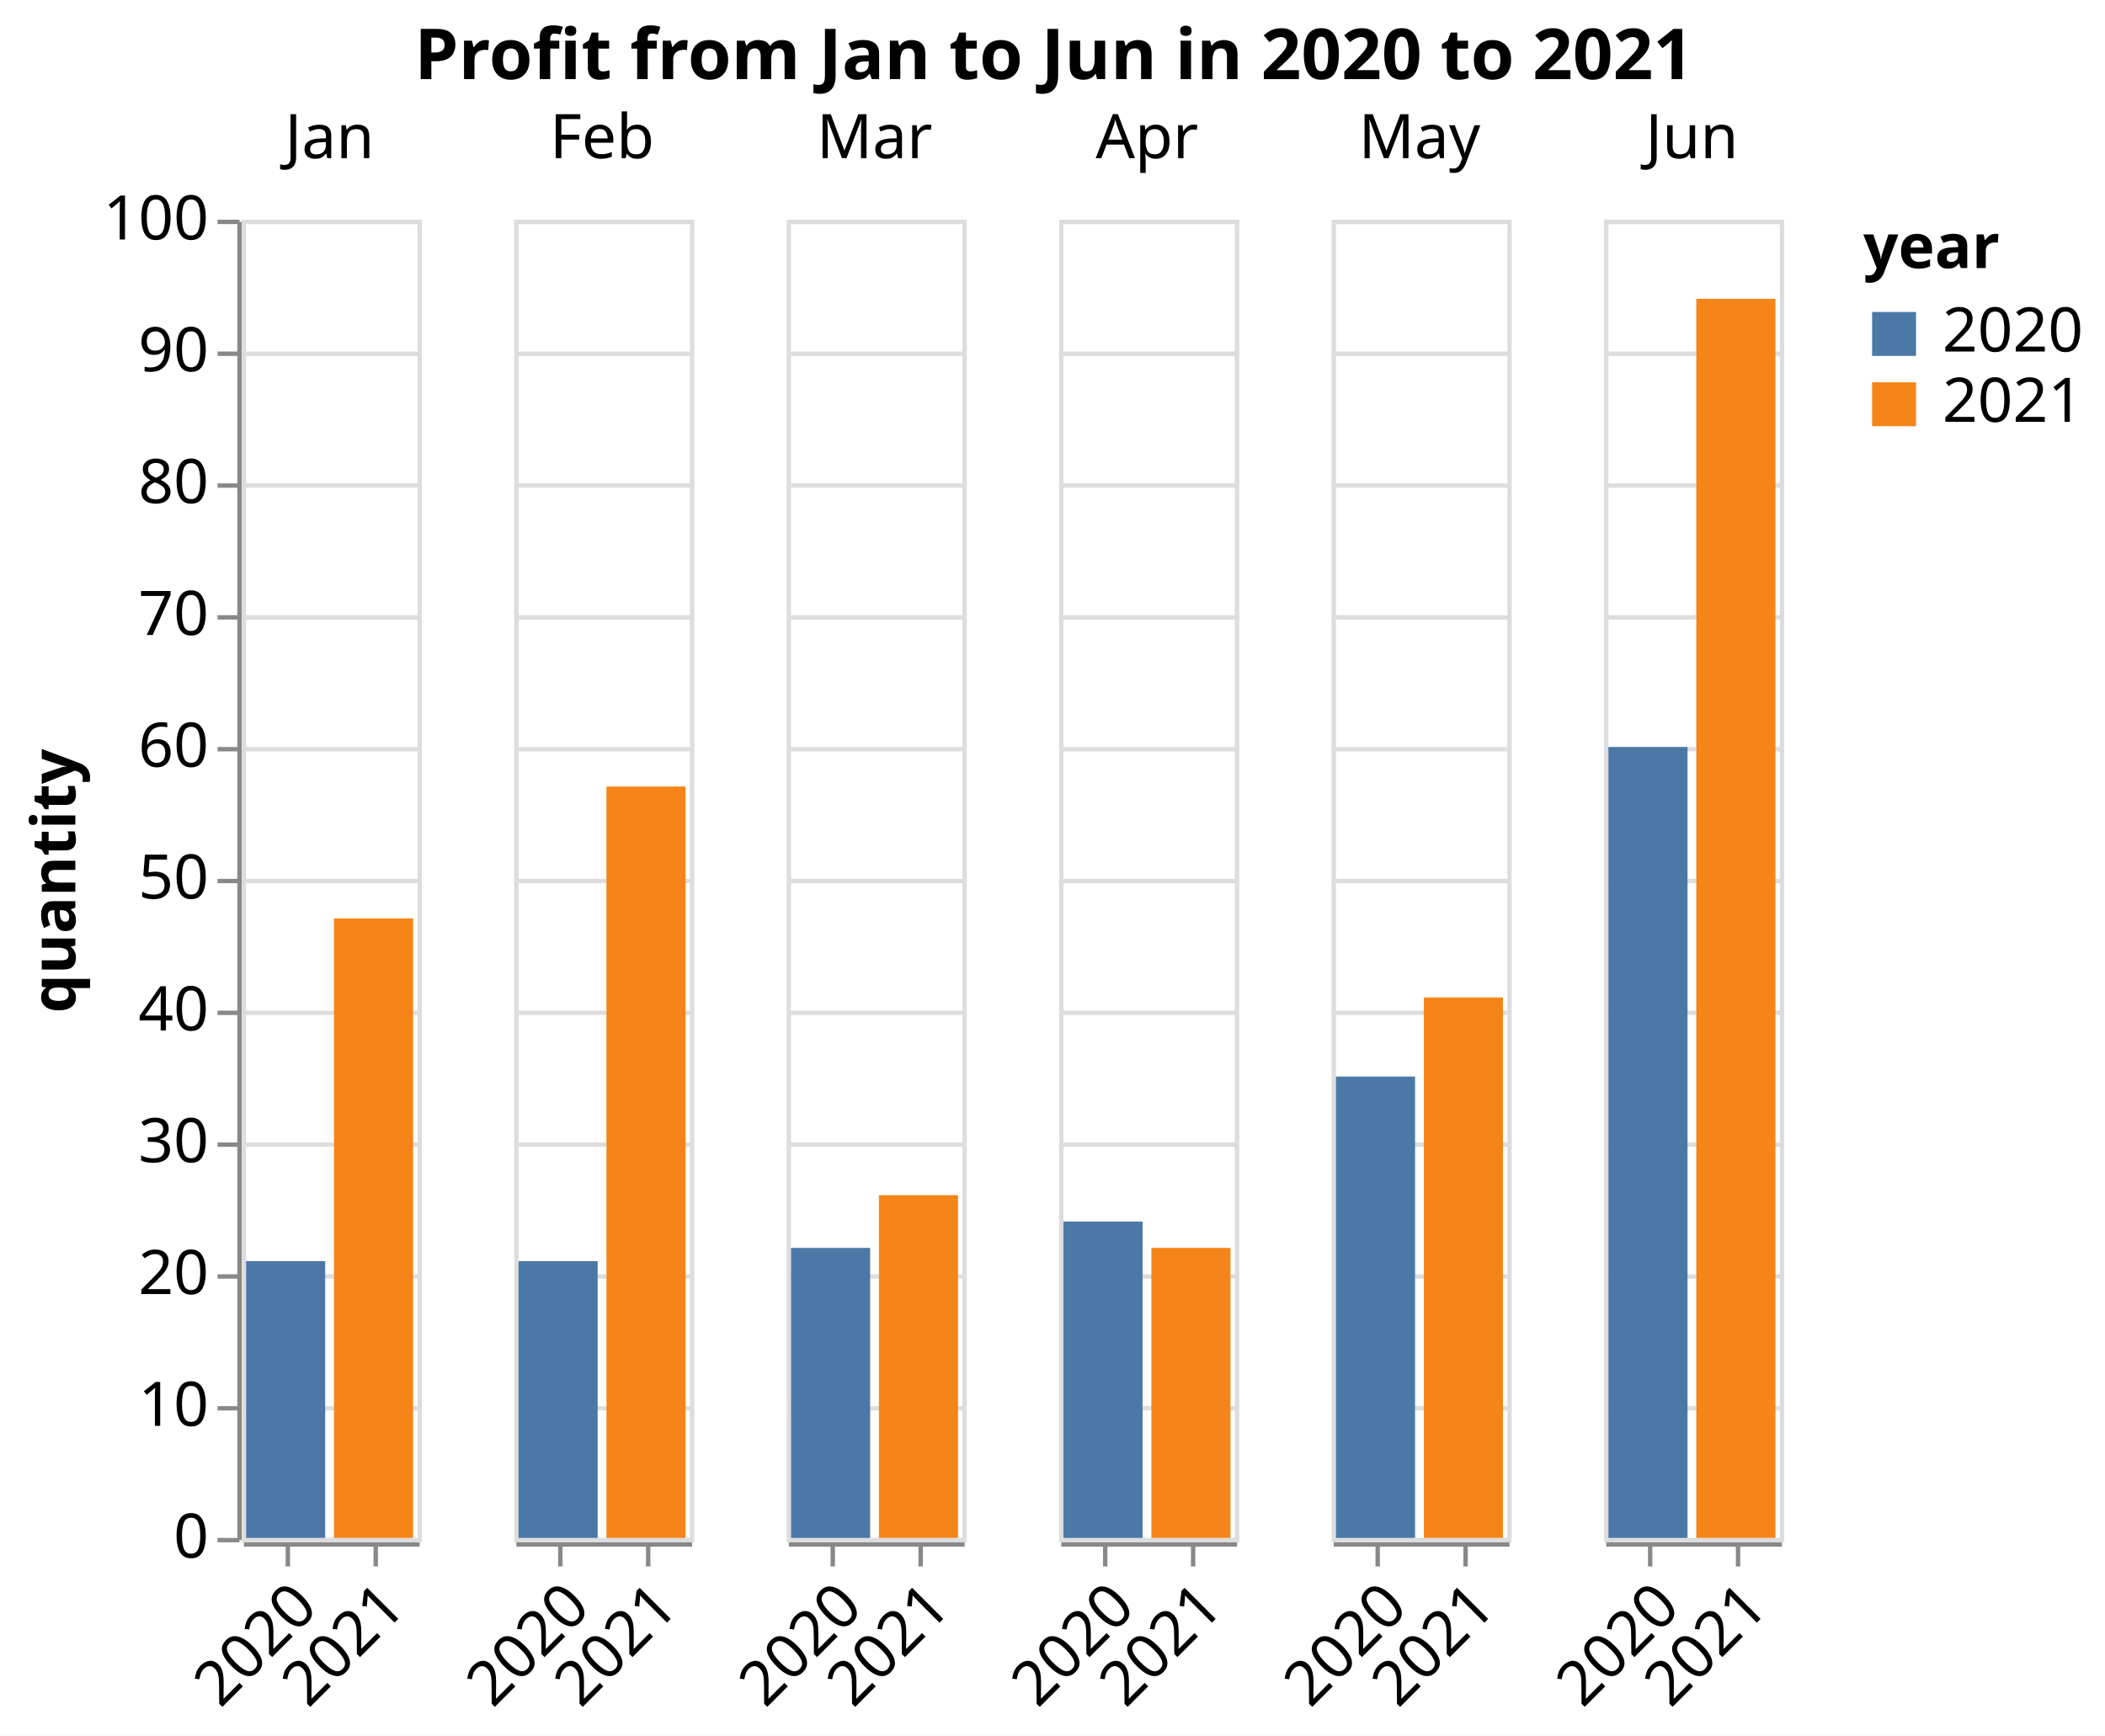
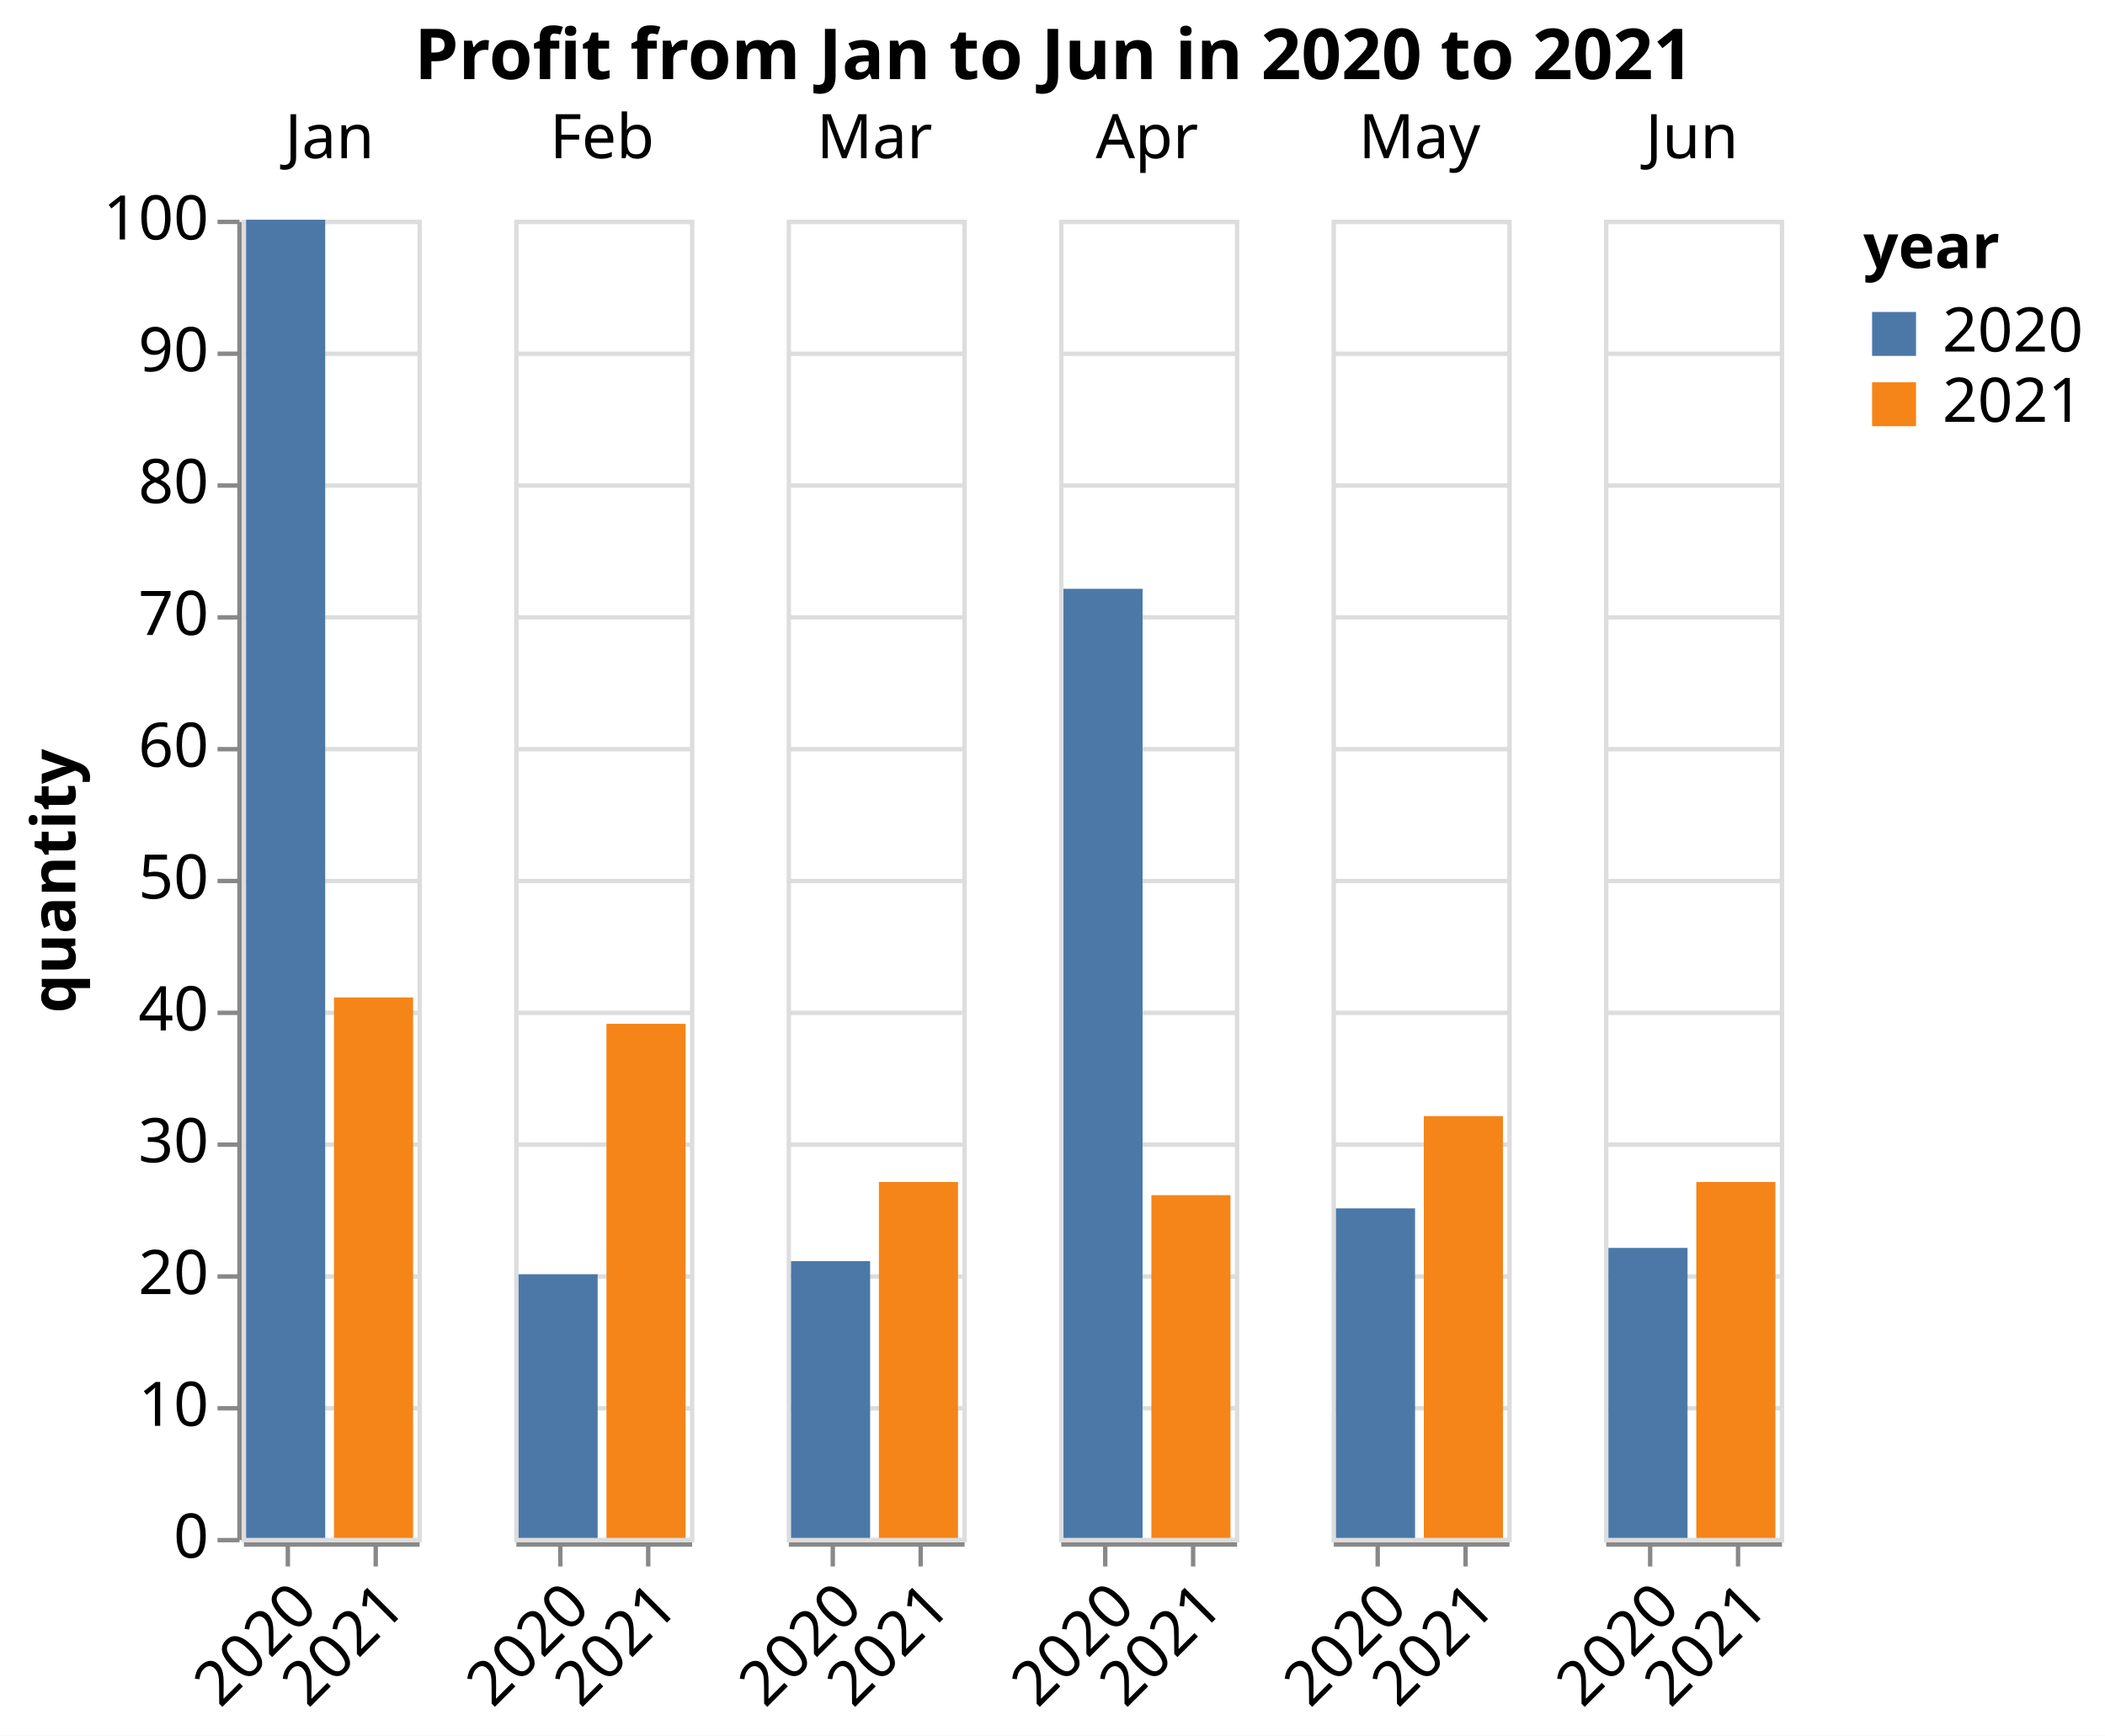
<svg xmlns="http://www.w3.org/2000/svg" version="1.1" class="marks" width="479" height="395" viewBox="0 0 479 395">
  <rect width="479" height="395" fill="white" />
  <g fill="none" stroke-miterlimit="10" transform="translate(55,50)">
    <g class="mark-group role-frame root" role="graphics-object" aria-roledescription="group mark container">
      <g transform="translate(0,0)">
        <path class="background" aria-hidden="true" d="M0,0h0v0h0Z" />
        <g>
          <g class="mark-group role-row-header row_header" role="graphics-object" aria-roledescription="group mark container">
            <g transform="translate(-1,0)">
              <path class="background" aria-hidden="true" d="M0,0h0v300h0Z" />
              <g>
                <g class="mark-group role-axis" role="graphics-symbol" aria-roledescription="axis" aria-label="Y-axis titled 'quantity' for a linear scale with values from 0 to 100">
                  <g transform="translate(0.5,0.5)">
                    <path class="background" aria-hidden="true" d="M0,0h0v0h0Z" pointer-events="none" />
                    <g>
                      <g class="mark-rule role-axis-tick" pointer-events="none">
                        <line transform="translate(0,300)" x2="-5" y2="0" stroke="#888" stroke-width="1" opacity="1" />
                        <line transform="translate(0,270)" x2="-5" y2="0" stroke="#888" stroke-width="1" opacity="1" />
                        <line transform="translate(0,240)" x2="-5" y2="0" stroke="#888" stroke-width="1" opacity="1" />
                        <line transform="translate(0,210)" x2="-5" y2="0" stroke="#888" stroke-width="1" opacity="1" />
                        <line transform="translate(0,180)" x2="-5" y2="0" stroke="#888" stroke-width="1" opacity="1" />
                        <line transform="translate(0,150)" x2="-5" y2="0" stroke="#888" stroke-width="1" opacity="1" />
                        <line transform="translate(0,120)" x2="-5" y2="0" stroke="#888" stroke-width="1" opacity="1" />
                        <line transform="translate(0,90)" x2="-5" y2="0" stroke="#888" stroke-width="1" opacity="1" />
                        <line transform="translate(0,60)" x2="-5" y2="0" stroke="#888" stroke-width="1" opacity="1" />
                        <line transform="translate(0,30)" x2="-5" y2="0" stroke="#888" stroke-width="1" opacity="1" />
                        <line transform="translate(0,0)" x2="-5" y2="0" stroke="#888" stroke-width="1" opacity="1" />
                      </g>
                      <g class="mark-text role-axis-label" pointer-events="none">
                        <text text-anchor="end" transform="translate(-7,304)" font-family="sans-serif" font-size="14px" fill="#000" opacity="1">0</text>
                        <text text-anchor="end" transform="translate(-7,274)" font-family="sans-serif" font-size="14px" fill="#000" opacity="1">10</text>
                        <text text-anchor="end" transform="translate(-7,244)" font-family="sans-serif" font-size="14px" fill="#000" opacity="1">20</text>
                        <text text-anchor="end" transform="translate(-7,214)" font-family="sans-serif" font-size="14px" fill="#000" opacity="1">30</text>
                        <text text-anchor="end" transform="translate(-7,184)" font-family="sans-serif" font-size="14px" fill="#000" opacity="1">40</text>
                        <text text-anchor="end" transform="translate(-7,154)" font-family="sans-serif" font-size="14px" fill="#000" opacity="1">50</text>
                        <text text-anchor="end" transform="translate(-7,124)" font-family="sans-serif" font-size="14px" fill="#000" opacity="1">60</text>
                        <text text-anchor="end" transform="translate(-7,94)" font-family="sans-serif" font-size="14px" fill="#000" opacity="1">70</text>
                        <text text-anchor="end" transform="translate(-7,64)" font-family="sans-serif" font-size="14px" fill="#000" opacity="1">80</text>
                        <text text-anchor="end" transform="translate(-7,34)" font-family="sans-serif" font-size="14px" fill="#000" opacity="1">90</text>
                        <text text-anchor="end" transform="translate(-7,4)" font-family="sans-serif" font-size="14px" fill="#000" opacity="1">100</text>
                      </g>
                      <g class="mark-rule role-axis-domain" pointer-events="none">
                        <line transform="translate(0,300)" x2="0" y2="-300" stroke="#888" stroke-width="1" opacity="1" />
                      </g>
                      <g class="mark-text role-axis-title" pointer-events="none">
                        <text text-anchor="middle" transform="translate(-34.3584,150) rotate(-90) translate(0,-3)" font-family="sans-serif" font-size="14px" font-weight="bold" fill="#000" opacity="1">quantity</text>
                      </g>
                    </g>
                    <path class="foreground" aria-hidden="true" d="" pointer-events="none" display="none" />
                  </g>
                </g>
              </g>
              <path class="foreground" aria-hidden="true" d="" display="none" />
            </g>
          </g>
          <g class="mark-group role-column-header column_header" role="graphics-object" aria-roledescription="group mark container">
            <g transform="translate(0,-1)">
              <path class="background" aria-hidden="true" d="M0,0h40v0h-40Z" />
              <g>
                <g class="mark-group role-title">
                  <g transform="translate(20,-24)">
                    <path class="background" aria-hidden="true" d="M0,0h0v0h0Z" pointer-events="none" />
                    <g>
                      <g class="mark-text role-title-text" role="graphics-symbol" aria-roledescription="title" aria-label="Title text 'Jan'" pointer-events="none">
                        <text text-anchor="middle" transform="translate(0,11)" font-family="sans-serif" font-size="14px" fill="#000" opacity="1">Jan</text>
                      </g>
                    </g>
                    <path class="foreground" aria-hidden="true" d="" pointer-events="none" display="none" />
                  </g>
                </g>
              </g>
              <path class="foreground" aria-hidden="true" d="" display="none" />
            </g>
            <g transform="translate(62,-1)">
              <path class="background" aria-hidden="true" d="M0,0h40v0h-40Z" />
              <g>
                <g class="mark-group role-title">
                  <g transform="translate(20,-24)">
                    <path class="background" aria-hidden="true" d="M0,0h0v0h0Z" pointer-events="none" />
                    <g>
                      <g class="mark-text role-title-text" role="graphics-symbol" aria-roledescription="title" aria-label="Title text 'Feb'" pointer-events="none">
                        <text text-anchor="middle" transform="translate(0,11)" font-family="sans-serif" font-size="14px" fill="#000" opacity="1">Feb</text>
                      </g>
                    </g>
                    <path class="foreground" aria-hidden="true" d="" pointer-events="none" display="none" />
                  </g>
                </g>
              </g>
              <path class="foreground" aria-hidden="true" d="" display="none" />
            </g>
            <g transform="translate(124,-1)">
              <path class="background" aria-hidden="true" d="M0,0h40v0h-40Z" />
              <g>
                <g class="mark-group role-title">
                  <g transform="translate(20,-24)">
                    <path class="background" aria-hidden="true" d="M0,0h0v0h0Z" pointer-events="none" />
                    <g>
                      <g class="mark-text role-title-text" role="graphics-symbol" aria-roledescription="title" aria-label="Title text 'Mar'" pointer-events="none">
                        <text text-anchor="middle" transform="translate(0,11)" font-family="sans-serif" font-size="14px" fill="#000" opacity="1">Mar</text>
                      </g>
                    </g>
                    <path class="foreground" aria-hidden="true" d="" pointer-events="none" display="none" />
                  </g>
                </g>
              </g>
              <path class="foreground" aria-hidden="true" d="" display="none" />
            </g>
            <g transform="translate(186,-1)">
              <path class="background" aria-hidden="true" d="M0,0h40v0h-40Z" />
              <g>
                <g class="mark-group role-title">
                  <g transform="translate(20,-24)">
                    <path class="background" aria-hidden="true" d="M0,0h0v0h0Z" pointer-events="none" />
                    <g>
                      <g class="mark-text role-title-text" role="graphics-symbol" aria-roledescription="title" aria-label="Title text 'Apr'" pointer-events="none">
                        <text text-anchor="middle" transform="translate(0,11)" font-family="sans-serif" font-size="14px" fill="#000" opacity="1">Apr</text>
                      </g>
                    </g>
                    <path class="foreground" aria-hidden="true" d="" pointer-events="none" display="none" />
                  </g>
                </g>
              </g>
              <path class="foreground" aria-hidden="true" d="" display="none" />
            </g>
            <g transform="translate(248,-1)">
              <path class="background" aria-hidden="true" d="M0,0h40v0h-40Z" />
              <g>
                <g class="mark-group role-title">
                  <g transform="translate(20,-24)">
                    <path class="background" aria-hidden="true" d="M0,0h0v0h0Z" pointer-events="none" />
                    <g>
                      <g class="mark-text role-title-text" role="graphics-symbol" aria-roledescription="title" aria-label="Title text 'May'" pointer-events="none">
                        <text text-anchor="middle" transform="translate(0,11)" font-family="sans-serif" font-size="14px" fill="#000" opacity="1">May</text>
                      </g>
                    </g>
                    <path class="foreground" aria-hidden="true" d="" pointer-events="none" display="none" />
                  </g>
                </g>
              </g>
              <path class="foreground" aria-hidden="true" d="" display="none" />
            </g>
            <g transform="translate(310,-1)">
              <path class="background" aria-hidden="true" d="M0,0h40v0h-40Z" />
              <g>
                <g class="mark-group role-title">
                  <g transform="translate(20,-24)">
                    <path class="background" aria-hidden="true" d="M0,0h0v0h0Z" pointer-events="none" />
                    <g>
                      <g class="mark-text role-title-text" role="graphics-symbol" aria-roledescription="title" aria-label="Title text 'Jun'" pointer-events="none">
                        <text text-anchor="middle" transform="translate(0,11)" font-family="sans-serif" font-size="14px" fill="#000" opacity="1">Jun</text>
                      </g>
                    </g>
                    <path class="foreground" aria-hidden="true" d="" pointer-events="none" display="none" />
                  </g>
                </g>
              </g>
              <path class="foreground" aria-hidden="true" d="" display="none" />
            </g>
          </g>
          <g class="mark-group role-column-footer column_footer" role="graphics-object" aria-roledescription="group mark container">
            <g transform="translate(0,301)">
              <path class="background" aria-hidden="true" d="M0,0h40v0h-40Z" />
              <g>
                <g class="mark-group role-axis" role="graphics-symbol" aria-roledescription="axis" aria-label="X-axis for a discrete scale with 2 values: 2020, 2021">
                  <g transform="translate(0.5,0.5)">
                    <path class="background" aria-hidden="true" d="M0,0h0v0h0Z" pointer-events="none" />
                    <g>
                      <g class="mark-rule role-axis-tick" pointer-events="none">
                        <line transform="translate(10,0)" x2="0" y2="5" stroke="#888" stroke-width="1" opacity="1" />
                        <line transform="translate(30,0)" x2="0" y2="5" stroke="#888" stroke-width="1" opacity="1" />
                      </g>
                      <g class="mark-text role-axis-label" pointer-events="none">
                        <text text-anchor="end" transform="translate(9.5,7) rotate(315) translate(0,11)" font-family="sans-serif" font-size="14px" fill="#000" opacity="1">2020</text>
                        <text text-anchor="end" transform="translate(29.5,7) rotate(315) translate(0,11)" font-family="sans-serif" font-size="14px" fill="#000" opacity="1">2021</text>
                      </g>
                      <g class="mark-rule role-axis-domain" pointer-events="none">
                        <line transform="translate(0,0)" x2="40" y2="0" stroke="#888" stroke-width="1" opacity="1" />
                      </g>
                    </g>
                    <path class="foreground" aria-hidden="true" d="" pointer-events="none" display="none" />
                  </g>
                </g>
              </g>
              <path class="foreground" aria-hidden="true" d="" display="none" />
            </g>
            <g transform="translate(62,301)">
              <path class="background" aria-hidden="true" d="M0,0h40v0h-40Z" />
              <g>
                <g class="mark-group role-axis" role="graphics-symbol" aria-roledescription="axis" aria-label="X-axis for a discrete scale with 2 values: 2020, 2021">
                  <g transform="translate(0.5,0.5)">
                    <path class="background" aria-hidden="true" d="M0,0h0v0h0Z" pointer-events="none" />
                    <g>
                      <g class="mark-rule role-axis-tick" pointer-events="none">
                        <line transform="translate(10,0)" x2="0" y2="5" stroke="#888" stroke-width="1" opacity="1" />
                        <line transform="translate(30,0)" x2="0" y2="5" stroke="#888" stroke-width="1" opacity="1" />
                      </g>
                      <g class="mark-text role-axis-label" pointer-events="none">
                        <text text-anchor="end" transform="translate(9.5,7) rotate(315) translate(0,11)" font-family="sans-serif" font-size="14px" fill="#000" opacity="1">2020</text>
                        <text text-anchor="end" transform="translate(29.5,7) rotate(315) translate(0,11)" font-family="sans-serif" font-size="14px" fill="#000" opacity="1">2021</text>
                      </g>
                      <g class="mark-rule role-axis-domain" pointer-events="none">
                        <line transform="translate(0,0)" x2="40" y2="0" stroke="#888" stroke-width="1" opacity="1" />
                      </g>
                    </g>
                    <path class="foreground" aria-hidden="true" d="" pointer-events="none" display="none" />
                  </g>
                </g>
              </g>
              <path class="foreground" aria-hidden="true" d="" display="none" />
            </g>
            <g transform="translate(124,301)">
              <path class="background" aria-hidden="true" d="M0,0h40v0h-40Z" />
              <g>
                <g class="mark-group role-axis" role="graphics-symbol" aria-roledescription="axis" aria-label="X-axis for a discrete scale with 2 values: 2020, 2021">
                  <g transform="translate(0.5,0.5)">
                    <path class="background" aria-hidden="true" d="M0,0h0v0h0Z" pointer-events="none" />
                    <g>
                      <g class="mark-rule role-axis-tick" pointer-events="none">
                        <line transform="translate(10,0)" x2="0" y2="5" stroke="#888" stroke-width="1" opacity="1" />
                        <line transform="translate(30,0)" x2="0" y2="5" stroke="#888" stroke-width="1" opacity="1" />
                      </g>
                      <g class="mark-text role-axis-label" pointer-events="none">
                        <text text-anchor="end" transform="translate(9.5,7) rotate(315) translate(0,11)" font-family="sans-serif" font-size="14px" fill="#000" opacity="1">2020</text>
                        <text text-anchor="end" transform="translate(29.5,7) rotate(315) translate(0,11)" font-family="sans-serif" font-size="14px" fill="#000" opacity="1">2021</text>
                      </g>
                      <g class="mark-rule role-axis-domain" pointer-events="none">
                        <line transform="translate(0,0)" x2="40" y2="0" stroke="#888" stroke-width="1" opacity="1" />
                      </g>
                    </g>
                    <path class="foreground" aria-hidden="true" d="" pointer-events="none" display="none" />
                  </g>
                </g>
              </g>
              <path class="foreground" aria-hidden="true" d="" display="none" />
            </g>
            <g transform="translate(186,301)">
              <path class="background" aria-hidden="true" d="M0,0h40v0h-40Z" />
              <g>
                <g class="mark-group role-axis" role="graphics-symbol" aria-roledescription="axis" aria-label="X-axis for a discrete scale with 2 values: 2020, 2021">
                  <g transform="translate(0.5,0.5)">
                    <path class="background" aria-hidden="true" d="M0,0h0v0h0Z" pointer-events="none" />
                    <g>
                      <g class="mark-rule role-axis-tick" pointer-events="none">
                        <line transform="translate(10,0)" x2="0" y2="5" stroke="#888" stroke-width="1" opacity="1" />
                        <line transform="translate(30,0)" x2="0" y2="5" stroke="#888" stroke-width="1" opacity="1" />
                      </g>
                      <g class="mark-text role-axis-label" pointer-events="none">
                        <text text-anchor="end" transform="translate(9.5,7) rotate(315) translate(0,11)" font-family="sans-serif" font-size="14px" fill="#000" opacity="1">2020</text>
                        <text text-anchor="end" transform="translate(29.5,7) rotate(315) translate(0,11)" font-family="sans-serif" font-size="14px" fill="#000" opacity="1">2021</text>
                      </g>
                      <g class="mark-rule role-axis-domain" pointer-events="none">
                        <line transform="translate(0,0)" x2="40" y2="0" stroke="#888" stroke-width="1" opacity="1" />
                      </g>
                    </g>
                    <path class="foreground" aria-hidden="true" d="" pointer-events="none" display="none" />
                  </g>
                </g>
              </g>
              <path class="foreground" aria-hidden="true" d="" display="none" />
            </g>
            <g transform="translate(248,301)">
              <path class="background" aria-hidden="true" d="M0,0h40v0h-40Z" />
              <g>
                <g class="mark-group role-axis" role="graphics-symbol" aria-roledescription="axis" aria-label="X-axis for a discrete scale with 2 values: 2020, 2021">
                  <g transform="translate(0.5,0.5)">
                    <path class="background" aria-hidden="true" d="M0,0h0v0h0Z" pointer-events="none" />
                    <g>
                      <g class="mark-rule role-axis-tick" pointer-events="none">
                        <line transform="translate(10,0)" x2="0" y2="5" stroke="#888" stroke-width="1" opacity="1" />
                        <line transform="translate(30,0)" x2="0" y2="5" stroke="#888" stroke-width="1" opacity="1" />
                      </g>
                      <g class="mark-text role-axis-label" pointer-events="none">
                        <text text-anchor="end" transform="translate(9.5,7) rotate(315) translate(0,11)" font-family="sans-serif" font-size="14px" fill="#000" opacity="1">2020</text>
                        <text text-anchor="end" transform="translate(29.5,7) rotate(315) translate(0,11)" font-family="sans-serif" font-size="14px" fill="#000" opacity="1">2021</text>
                      </g>
                      <g class="mark-rule role-axis-domain" pointer-events="none">
                        <line transform="translate(0,0)" x2="40" y2="0" stroke="#888" stroke-width="1" opacity="1" />
                      </g>
                    </g>
                    <path class="foreground" aria-hidden="true" d="" pointer-events="none" display="none" />
                  </g>
                </g>
              </g>
              <path class="foreground" aria-hidden="true" d="" display="none" />
            </g>
            <g transform="translate(310,301)">
              <path class="background" aria-hidden="true" d="M0,0h40v0h-40Z" />
              <g>
                <g class="mark-group role-axis" role="graphics-symbol" aria-roledescription="axis" aria-label="X-axis for a discrete scale with 2 values: 2020, 2021">
                  <g transform="translate(0.5,0.5)">
                    <path class="background" aria-hidden="true" d="M0,0h0v0h0Z" pointer-events="none" />
                    <g>
                      <g class="mark-rule role-axis-tick" pointer-events="none">
                        <line transform="translate(10,0)" x2="0" y2="5" stroke="#888" stroke-width="1" opacity="1" />
                        <line transform="translate(30,0)" x2="0" y2="5" stroke="#888" stroke-width="1" opacity="1" />
                      </g>
                      <g class="mark-text role-axis-label" pointer-events="none">
                        <text text-anchor="end" transform="translate(9.5,7) rotate(315) translate(0,11)" font-family="sans-serif" font-size="14px" fill="#000" opacity="1">2020</text>
                        <text text-anchor="end" transform="translate(29.5,7) rotate(315) translate(0,11)" font-family="sans-serif" font-size="14px" fill="#000" opacity="1">2021</text>
                      </g>
                      <g class="mark-rule role-axis-domain" pointer-events="none">
                        <line transform="translate(0,0)" x2="40" y2="0" stroke="#888" stroke-width="1" opacity="1" />
                      </g>
                    </g>
                    <path class="foreground" aria-hidden="true" d="" pointer-events="none" display="none" />
                  </g>
                </g>
              </g>
              <path class="foreground" aria-hidden="true" d="" display="none" />
            </g>
          </g>
          <g class="mark-group role-scope cell" role="graphics-object" aria-roledescription="group mark container">
            <g transform="translate(0,0)">
              <path class="background" aria-hidden="true" d="M0.5,0.5h40v300h-40Z" stroke="#ddd" />
              <g>
-                 <g class="mark-group role-axis" role="graphics-symbol" aria-roledescription="axis" aria-label="Y-axis for a linear scale with values from 0 to 100">
+                 <g class="mark-group role-axis" aria-hidden="true">
                  <g transform="translate(0.5,0.5)">
                    <path class="background" aria-hidden="true" d="M0,0h0v0h0Z" pointer-events="none" />
                    <g>
                      <g class="mark-rule role-axis-grid" pointer-events="none">
                        <line transform="translate(0,300)" x2="40" y2="0" stroke="#ddd" stroke-width="1" opacity="1" />
                        <line transform="translate(0,270)" x2="40" y2="0" stroke="#ddd" stroke-width="1" opacity="1" />
                        <line transform="translate(0,240)" x2="40" y2="0" stroke="#ddd" stroke-width="1" opacity="1" />
                        <line transform="translate(0,210)" x2="40" y2="0" stroke="#ddd" stroke-width="1" opacity="1" />
                        <line transform="translate(0,180)" x2="40" y2="0" stroke="#ddd" stroke-width="1" opacity="1" />
                        <line transform="translate(0,150)" x2="40" y2="0" stroke="#ddd" stroke-width="1" opacity="1" />
                        <line transform="translate(0,120)" x2="40" y2="0" stroke="#ddd" stroke-width="1" opacity="1" />
                        <line transform="translate(0,90)" x2="40" y2="0" stroke="#ddd" stroke-width="1" opacity="1" />
                        <line transform="translate(0,60)" x2="40" y2="0" stroke="#ddd" stroke-width="1" opacity="1" />
                        <line transform="translate(0,30)" x2="40" y2="0" stroke="#ddd" stroke-width="1" opacity="1" />
                        <line transform="translate(0,0)" x2="40" y2="0" stroke="#ddd" stroke-width="1" opacity="1" />
                      </g>
                    </g>
                    <path class="foreground" aria-hidden="true" d="" pointer-events="none" display="none" />
                  </g>
                </g>
-                 <g class="mark-rect role-mark child_marks" role="graphics-symbol" aria-roledescription="rect mark container">
-                   <path d="M1,237h18v63h-18Z" fill="#4c78a8" />
-                   <path d="M21,159h18v141h-18Z" fill="#f58518" />
+                 <g class="mark-rect role-mark child_marks" role="graphics-object" aria-roledescription="rect mark container">
+                   <path aria-label="year: 2020; quantity: 100" role="graphics-symbol" aria-roledescription="bar" d="M1,0h18v300h-18Z" fill="#4c78a8" />
+                   <path aria-label="year: 2021; quantity: 41" role="graphics-symbol" aria-roledescription="bar" d="M21,177h18v123h-18Z" fill="#f58518" />
                </g>
              </g>
              <path class="foreground" aria-hidden="true" d="" display="none" />
            </g>
            <g transform="translate(62,0)">
              <path class="background" aria-hidden="true" d="M0.5,0.5h40v300h-40Z" stroke="#ddd" />
              <g>
-                 <g class="mark-group role-axis" role="graphics-symbol" aria-roledescription="axis" aria-label="Y-axis for a linear scale with values from 0 to 100">
+                 <g class="mark-group role-axis" aria-hidden="true">
                  <g transform="translate(0.5,0.5)">
                    <path class="background" aria-hidden="true" d="M0,0h0v0h0Z" pointer-events="none" />
                    <g>
                      <g class="mark-rule role-axis-grid" pointer-events="none">
                        <line transform="translate(0,300)" x2="40" y2="0" stroke="#ddd" stroke-width="1" opacity="1" />
                        <line transform="translate(0,270)" x2="40" y2="0" stroke="#ddd" stroke-width="1" opacity="1" />
                        <line transform="translate(0,240)" x2="40" y2="0" stroke="#ddd" stroke-width="1" opacity="1" />
                        <line transform="translate(0,210)" x2="40" y2="0" stroke="#ddd" stroke-width="1" opacity="1" />
                        <line transform="translate(0,180)" x2="40" y2="0" stroke="#ddd" stroke-width="1" opacity="1" />
                        <line transform="translate(0,150)" x2="40" y2="0" stroke="#ddd" stroke-width="1" opacity="1" />
                        <line transform="translate(0,120)" x2="40" y2="0" stroke="#ddd" stroke-width="1" opacity="1" />
                        <line transform="translate(0,90)" x2="40" y2="0" stroke="#ddd" stroke-width="1" opacity="1" />
                        <line transform="translate(0,60)" x2="40" y2="0" stroke="#ddd" stroke-width="1" opacity="1" />
                        <line transform="translate(0,30)" x2="40" y2="0" stroke="#ddd" stroke-width="1" opacity="1" />
                        <line transform="translate(0,0)" x2="40" y2="0" stroke="#ddd" stroke-width="1" opacity="1" />
                      </g>
                    </g>
                    <path class="foreground" aria-hidden="true" d="" pointer-events="none" display="none" />
                  </g>
                </g>
-                 <g class="mark-rect role-mark child_marks" role="graphics-symbol" aria-roledescription="rect mark container">
-                   <path d="M1,237h18v63h-18Z" fill="#4c78a8" />
-                   <path d="M21,129h18v171h-18Z" fill="#f58518" />
+                 <g class="mark-rect role-mark child_marks" role="graphics-object" aria-roledescription="rect mark container">
+                   <path aria-label="year: 2020; quantity: 20" role="graphics-symbol" aria-roledescription="bar" d="M1,240h18v60h-18Z" fill="#4c78a8" />
+                   <path aria-label="year: 2021; quantity: 39" role="graphics-symbol" aria-roledescription="bar" d="M21,183h18v117h-18Z" fill="#f58518" />
                </g>
              </g>
              <path class="foreground" aria-hidden="true" d="" display="none" />
            </g>
            <g transform="translate(124,0)">
              <path class="background" aria-hidden="true" d="M0.5,0.5h40v300h-40Z" stroke="#ddd" />
              <g>
-                 <g class="mark-group role-axis" role="graphics-symbol" aria-roledescription="axis" aria-label="Y-axis for a linear scale with values from 0 to 100">
+                 <g class="mark-group role-axis" aria-hidden="true">
                  <g transform="translate(0.5,0.5)">
                    <path class="background" aria-hidden="true" d="M0,0h0v0h0Z" pointer-events="none" />
                    <g>
                      <g class="mark-rule role-axis-grid" pointer-events="none">
                        <line transform="translate(0,300)" x2="40" y2="0" stroke="#ddd" stroke-width="1" opacity="1" />
                        <line transform="translate(0,270)" x2="40" y2="0" stroke="#ddd" stroke-width="1" opacity="1" />
                        <line transform="translate(0,240)" x2="40" y2="0" stroke="#ddd" stroke-width="1" opacity="1" />
                        <line transform="translate(0,210)" x2="40" y2="0" stroke="#ddd" stroke-width="1" opacity="1" />
                        <line transform="translate(0,180)" x2="40" y2="0" stroke="#ddd" stroke-width="1" opacity="1" />
                        <line transform="translate(0,150)" x2="40" y2="0" stroke="#ddd" stroke-width="1" opacity="1" />
                        <line transform="translate(0,120)" x2="40" y2="0" stroke="#ddd" stroke-width="1" opacity="1" />
                        <line transform="translate(0,90)" x2="40" y2="0" stroke="#ddd" stroke-width="1" opacity="1" />
                        <line transform="translate(0,60)" x2="40" y2="0" stroke="#ddd" stroke-width="1" opacity="1" />
                        <line transform="translate(0,30)" x2="40" y2="0" stroke="#ddd" stroke-width="1" opacity="1" />
                        <line transform="translate(0,0)" x2="40" y2="0" stroke="#ddd" stroke-width="1" opacity="1" />
                      </g>
                    </g>
                    <path class="foreground" aria-hidden="true" d="" pointer-events="none" display="none" />
                  </g>
                </g>
-                 <g class="mark-rect role-mark child_marks" role="graphics-symbol" aria-roledescription="rect mark container">
-                   <path d="M1,234h18v66h-18Z" fill="#4c78a8" />
-                   <path d="M21,222h18v78h-18Z" fill="#f58518" />
+                 <g class="mark-rect role-mark child_marks" role="graphics-object" aria-roledescription="rect mark container">
+                   <path aria-label="year: 2020; quantity: 21" role="graphics-symbol" aria-roledescription="bar" d="M1,237h18v63h-18Z" fill="#4c78a8" />
+                   <path aria-label="year: 2021; quantity: 27" role="graphics-symbol" aria-roledescription="bar" d="M21,219h18v81h-18Z" fill="#f58518" />
                </g>
              </g>
              <path class="foreground" aria-hidden="true" d="" display="none" />
            </g>
            <g transform="translate(186,0)">
              <path class="background" aria-hidden="true" d="M0.5,0.5h40v300h-40Z" stroke="#ddd" />
              <g>
-                 <g class="mark-group role-axis" role="graphics-symbol" aria-roledescription="axis" aria-label="Y-axis for a linear scale with values from 0 to 100">
+                 <g class="mark-group role-axis" aria-hidden="true">
                  <g transform="translate(0.5,0.5)">
                    <path class="background" aria-hidden="true" d="M0,0h0v0h0Z" pointer-events="none" />
                    <g>
                      <g class="mark-rule role-axis-grid" pointer-events="none">
                        <line transform="translate(0,300)" x2="40" y2="0" stroke="#ddd" stroke-width="1" opacity="1" />
                        <line transform="translate(0,270)" x2="40" y2="0" stroke="#ddd" stroke-width="1" opacity="1" />
                        <line transform="translate(0,240)" x2="40" y2="0" stroke="#ddd" stroke-width="1" opacity="1" />
                        <line transform="translate(0,210)" x2="40" y2="0" stroke="#ddd" stroke-width="1" opacity="1" />
                        <line transform="translate(0,180)" x2="40" y2="0" stroke="#ddd" stroke-width="1" opacity="1" />
                        <line transform="translate(0,150)" x2="40" y2="0" stroke="#ddd" stroke-width="1" opacity="1" />
                        <line transform="translate(0,120)" x2="40" y2="0" stroke="#ddd" stroke-width="1" opacity="1" />
                        <line transform="translate(0,90)" x2="40" y2="0" stroke="#ddd" stroke-width="1" opacity="1" />
                        <line transform="translate(0,60)" x2="40" y2="0" stroke="#ddd" stroke-width="1" opacity="1" />
                        <line transform="translate(0,30)" x2="40" y2="0" stroke="#ddd" stroke-width="1" opacity="1" />
                        <line transform="translate(0,0)" x2="40" y2="0" stroke="#ddd" stroke-width="1" opacity="1" />
                      </g>
                    </g>
                    <path class="foreground" aria-hidden="true" d="" pointer-events="none" display="none" />
                  </g>
                </g>
-                 <g class="mark-rect role-mark child_marks" role="graphics-symbol" aria-roledescription="rect mark container">
-                   <path d="M1,228h18v72h-18Z" fill="#4c78a8" />
-                   <path d="M21,234h18v66h-18Z" fill="#f58518" />
+                 <g class="mark-rect role-mark child_marks" role="graphics-object" aria-roledescription="rect mark container">
+                   <path aria-label="year: 2020; quantity: 72" role="graphics-symbol" aria-roledescription="bar" d="M1,84h18v216h-18Z" fill="#4c78a8" />
+                   <path aria-label="year: 2021; quantity: 26" role="graphics-symbol" aria-roledescription="bar" d="M21,222h18v78h-18Z" fill="#f58518" />
                </g>
              </g>
              <path class="foreground" aria-hidden="true" d="" display="none" />
            </g>
            <g transform="translate(248,0)">
              <path class="background" aria-hidden="true" d="M0.5,0.5h40v300h-40Z" stroke="#ddd" />
              <g>
-                 <g class="mark-group role-axis" role="graphics-symbol" aria-roledescription="axis" aria-label="Y-axis for a linear scale with values from 0 to 100">
+                 <g class="mark-group role-axis" aria-hidden="true">
                  <g transform="translate(0.5,0.5)">
                    <path class="background" aria-hidden="true" d="M0,0h0v0h0Z" pointer-events="none" />
                    <g>
                      <g class="mark-rule role-axis-grid" pointer-events="none">
                        <line transform="translate(0,300)" x2="40" y2="0" stroke="#ddd" stroke-width="1" opacity="1" />
                        <line transform="translate(0,270)" x2="40" y2="0" stroke="#ddd" stroke-width="1" opacity="1" />
                        <line transform="translate(0,240)" x2="40" y2="0" stroke="#ddd" stroke-width="1" opacity="1" />
                        <line transform="translate(0,210)" x2="40" y2="0" stroke="#ddd" stroke-width="1" opacity="1" />
                        <line transform="translate(0,180)" x2="40" y2="0" stroke="#ddd" stroke-width="1" opacity="1" />
                        <line transform="translate(0,150)" x2="40" y2="0" stroke="#ddd" stroke-width="1" opacity="1" />
                        <line transform="translate(0,120)" x2="40" y2="0" stroke="#ddd" stroke-width="1" opacity="1" />
                        <line transform="translate(0,90)" x2="40" y2="0" stroke="#ddd" stroke-width="1" opacity="1" />
                        <line transform="translate(0,60)" x2="40" y2="0" stroke="#ddd" stroke-width="1" opacity="1" />
                        <line transform="translate(0,30)" x2="40" y2="0" stroke="#ddd" stroke-width="1" opacity="1" />
                        <line transform="translate(0,0)" x2="40" y2="0" stroke="#ddd" stroke-width="1" opacity="1" />
                      </g>
                    </g>
                    <path class="foreground" aria-hidden="true" d="" pointer-events="none" display="none" />
                  </g>
                </g>
-                 <g class="mark-rect role-mark child_marks" role="graphics-symbol" aria-roledescription="rect mark container">
-                   <path d="M1,195h18v105h-18Z" fill="#4c78a8" />
-                   <path d="M21,177h18v123h-18Z" fill="#f58518" />
+                 <g class="mark-rect role-mark child_marks" role="graphics-object" aria-roledescription="rect mark container">
+                   <path aria-label="year: 2020; quantity: 25" role="graphics-symbol" aria-roledescription="bar" d="M1,225h18v75h-18Z" fill="#4c78a8" />
+                   <path aria-label="year: 2021; quantity: 32" role="graphics-symbol" aria-roledescription="bar" d="M21,204h18v96h-18Z" fill="#f58518" />
                </g>
              </g>
              <path class="foreground" aria-hidden="true" d="" display="none" />
            </g>
            <g transform="translate(310,0)">
              <path class="background" aria-hidden="true" d="M0.5,0.5h40v300h-40Z" stroke="#ddd" />
              <g>
-                 <g class="mark-group role-axis" role="graphics-symbol" aria-roledescription="axis" aria-label="Y-axis for a linear scale with values from 0 to 100">
+                 <g class="mark-group role-axis" aria-hidden="true">
                  <g transform="translate(0.5,0.5)">
                    <path class="background" aria-hidden="true" d="M0,0h0v0h0Z" pointer-events="none" />
                    <g>
                      <g class="mark-rule role-axis-grid" pointer-events="none">
                        <line transform="translate(0,300)" x2="40" y2="0" stroke="#ddd" stroke-width="1" opacity="1" />
                        <line transform="translate(0,270)" x2="40" y2="0" stroke="#ddd" stroke-width="1" opacity="1" />
                        <line transform="translate(0,240)" x2="40" y2="0" stroke="#ddd" stroke-width="1" opacity="1" />
                        <line transform="translate(0,210)" x2="40" y2="0" stroke="#ddd" stroke-width="1" opacity="1" />
                        <line transform="translate(0,180)" x2="40" y2="0" stroke="#ddd" stroke-width="1" opacity="1" />
                        <line transform="translate(0,150)" x2="40" y2="0" stroke="#ddd" stroke-width="1" opacity="1" />
                        <line transform="translate(0,120)" x2="40" y2="0" stroke="#ddd" stroke-width="1" opacity="1" />
                        <line transform="translate(0,90)" x2="40" y2="0" stroke="#ddd" stroke-width="1" opacity="1" />
                        <line transform="translate(0,60)" x2="40" y2="0" stroke="#ddd" stroke-width="1" opacity="1" />
                        <line transform="translate(0,30)" x2="40" y2="0" stroke="#ddd" stroke-width="1" opacity="1" />
                        <line transform="translate(0,0)" x2="40" y2="0" stroke="#ddd" stroke-width="1" opacity="1" />
                      </g>
                    </g>
                    <path class="foreground" aria-hidden="true" d="" pointer-events="none" display="none" />
                  </g>
                </g>
-                 <g class="mark-rect role-mark child_marks" role="graphics-symbol" aria-roledescription="rect mark container">
-                   <path d="M1,120h18v180h-18Z" fill="#4c78a8" />
-                   <path d="M21,18h18v282h-18Z" fill="#f58518" />
+                 <g class="mark-rect role-mark child_marks" role="graphics-object" aria-roledescription="rect mark container">
+                   <path aria-label="year: 2020; quantity: 22" role="graphics-symbol" aria-roledescription="bar" d="M1,234h18v66h-18Z" fill="#4c78a8" />
+                   <path aria-label="year: 2021; quantity: 27" role="graphics-symbol" aria-roledescription="bar" d="M21,219h18v81h-18Z" fill="#f58518" />
                </g>
              </g>
              <path class="foreground" aria-hidden="true" d="" display="none" />
            </g>
          </g>
          <g class="mark-group role-legend" role="graphics-symbol" aria-roledescription="legend" aria-label="Symbol legend titled 'year' for fill color with 2 values: 2020, 2021">
            <g transform="translate(369,0)">
              <path class="background" aria-hidden="true" d="M0,0h50v49h-50Z" pointer-events="none" />
              <g>
                <g class="mark-group role-legend-entry">
                  <g transform="translate(0,19)">
                    <path class="background" aria-hidden="true" d="M0,0h0v0h0Z" pointer-events="none" />
                    <g>
                      <g class="mark-group role-scope" role="graphics-object" aria-roledescription="group mark container">
                        <g transform="translate(0,0)">
                          <path class="background" aria-hidden="true" d="M0,0h49.145v14h-49.145Z" pointer-events="none" opacity="1" />
                          <g>
                            <g class="mark-symbol role-legend-symbol" pointer-events="none">
                              <path transform="translate(7,7)" d="M-5,-5h10v10h-10Z" fill="#4c78a8" stroke-width="1.5" opacity="1" />
                            </g>
                            <g class="mark-text role-legend-label" pointer-events="none">
                              <text text-anchor="start" transform="translate(18,11)" font-family="sans-serif" font-size="14px" fill="#000" opacity="1">2020</text>
                            </g>
                          </g>
                          <path class="foreground" aria-hidden="true" d="" pointer-events="none" display="none" />
                        </g>
                        <g transform="translate(0,16)">
                          <path class="background" aria-hidden="true" d="M0,0h49.145v14h-49.145Z" pointer-events="none" opacity="1" />
                          <g>
                            <g class="mark-symbol role-legend-symbol" pointer-events="none">
                              <path transform="translate(7,7)" d="M-5,-5h10v10h-10Z" fill="#f58518" stroke-width="1.5" opacity="1" />
                            </g>
                            <g class="mark-text role-legend-label" pointer-events="none">
                              <text text-anchor="start" transform="translate(18,11)" font-family="sans-serif" font-size="14px" fill="#000" opacity="1">2021</text>
                            </g>
                          </g>
                          <path class="foreground" aria-hidden="true" d="" pointer-events="none" display="none" />
                        </g>
                      </g>
                    </g>
                    <path class="foreground" aria-hidden="true" d="" pointer-events="none" display="none" />
                  </g>
                </g>
                <g class="mark-text role-legend-title" pointer-events="none">
                  <text text-anchor="start" transform="translate(0,11)" font-family="sans-serif" font-size="14px" font-weight="bold" fill="#000" opacity="1">year</text>
                </g>
              </g>
              <path class="foreground" aria-hidden="true" d="" pointer-events="none" display="none" />
            </g>
          </g>
          <g class="mark-group role-title">
            <g transform="translate(184.8208,-45)">
              <path class="background" aria-hidden="true" d="M0,0h0v0h0Z" pointer-events="none" />
              <g>
                <g class="mark-text role-title-text" role="graphics-symbol" aria-roledescription="title" aria-label="Title text 'Profit from Jan to Jun in 2020 to 2021'" pointer-events="none">
                  <text text-anchor="middle" transform="translate(0,13)" font-family="sans-serif" font-size="16px" font-weight="bold" fill="#000" opacity="1">Profit from Jan to Jun in 2020 to 2021</text>
                </g>
              </g>
              <path class="foreground" aria-hidden="true" d="" pointer-events="none" display="none" />
            </g>
          </g>
        </g>
        <path class="foreground" aria-hidden="true" d="" display="none" />
      </g>
    </g>
  </g>
</svg>
